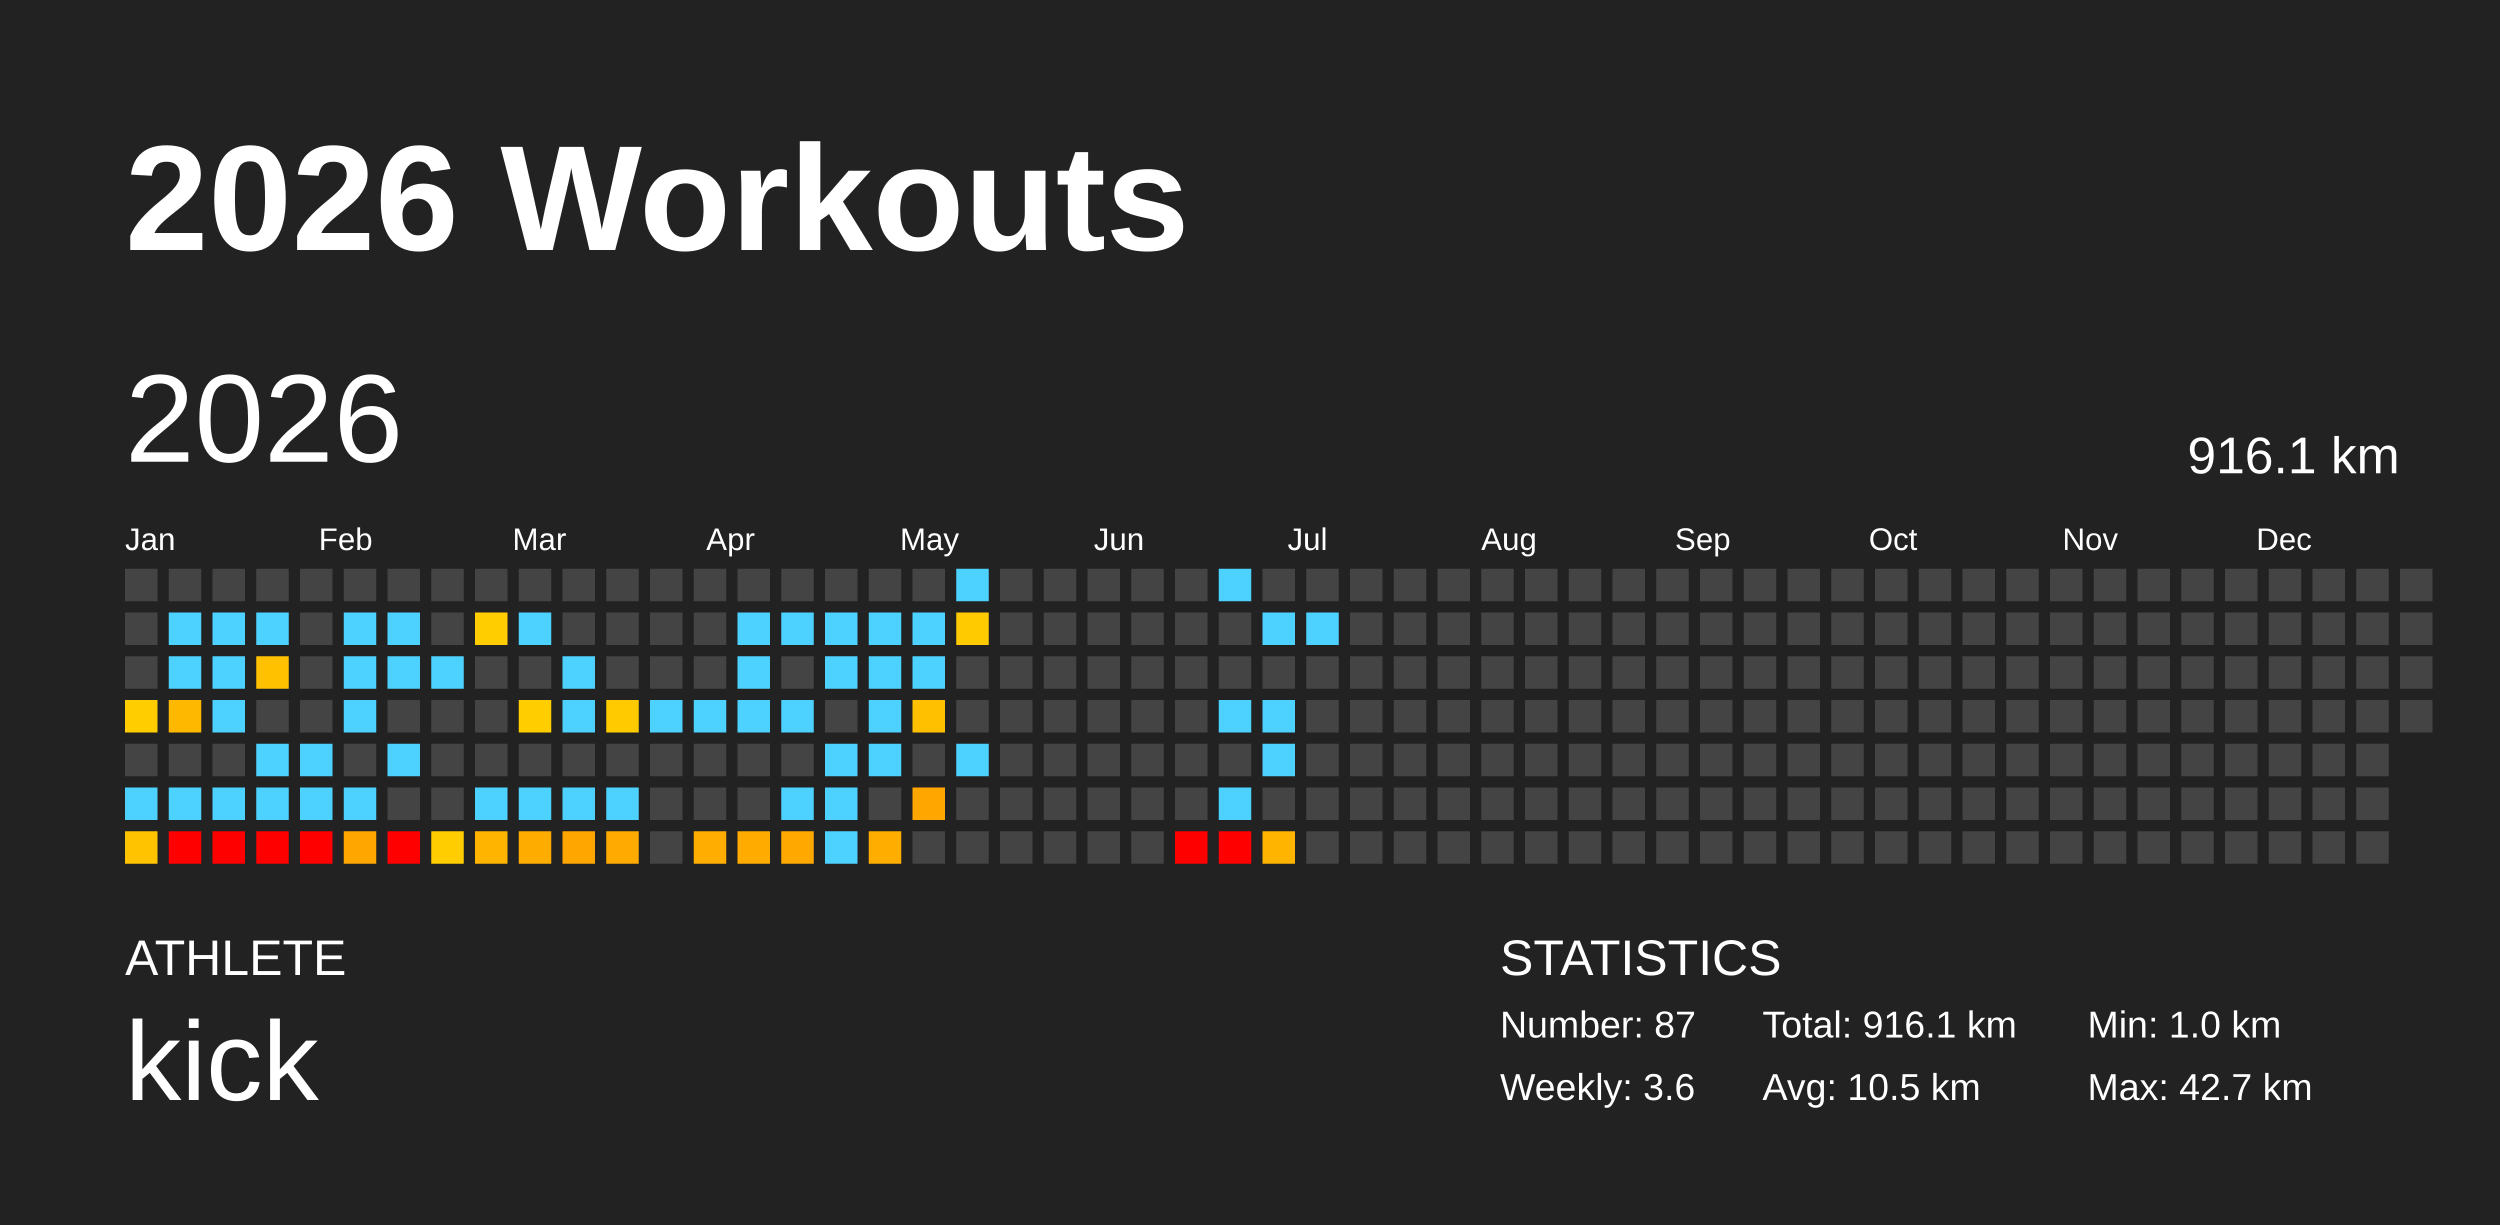
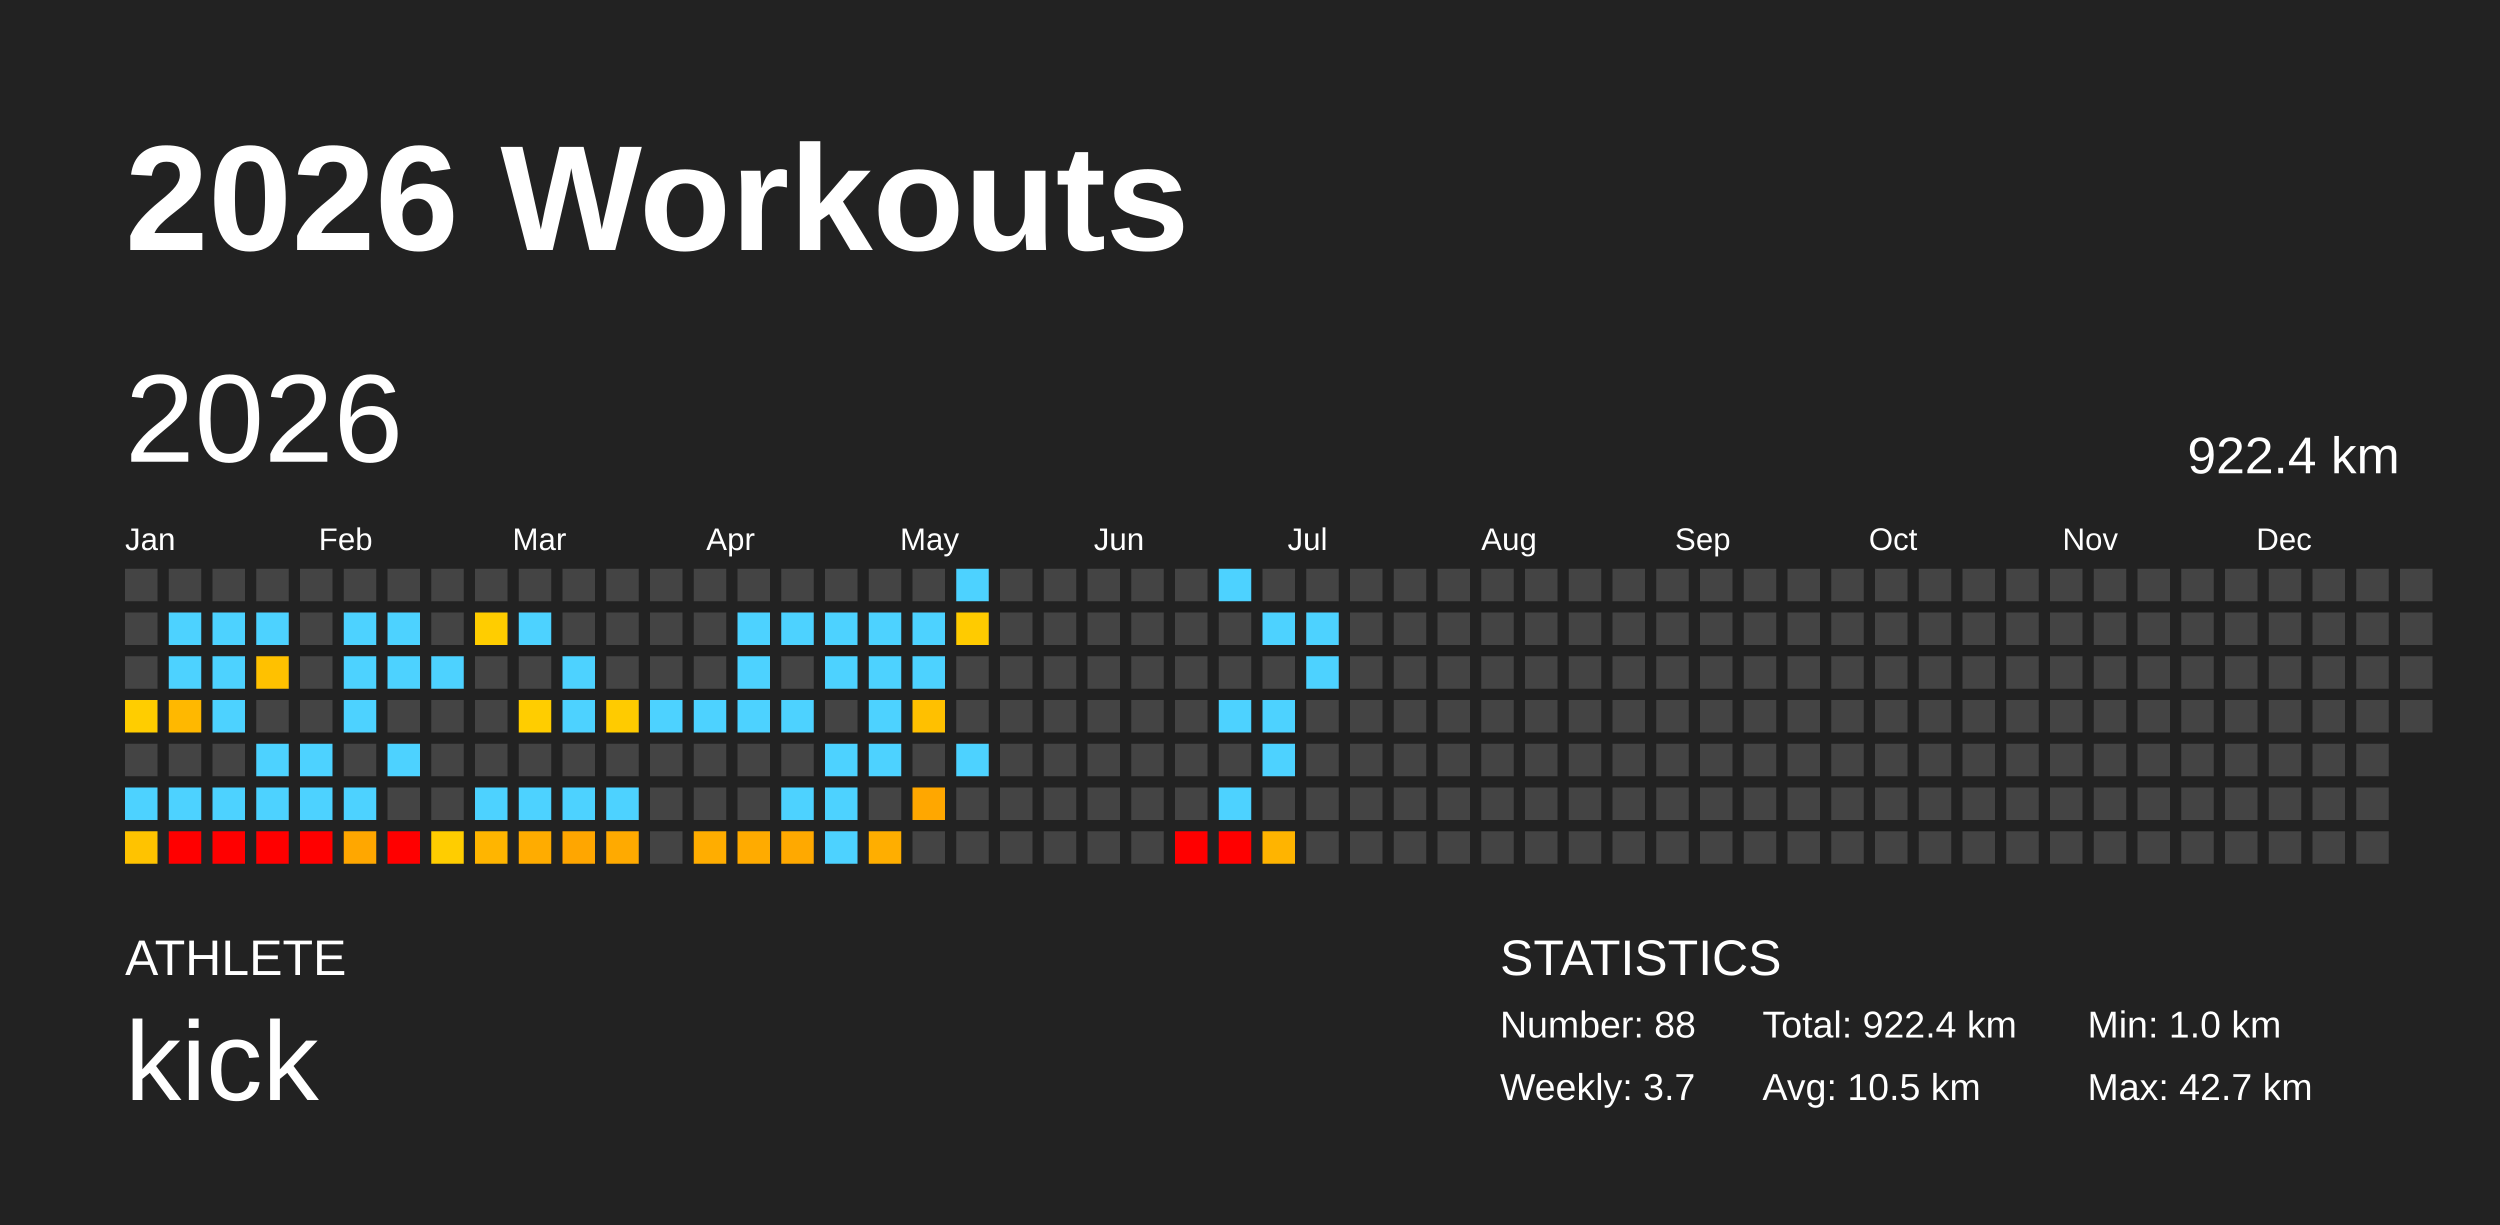
<svg xmlns="http://www.w3.org/2000/svg" baseProfile="full" height="98mm" version="1.1" viewBox="0,0,200,98" width="200mm">
  <defs />
  <rect fill="#222222" height="98" width="200" x="0" y="0" />
  <text fill="#FFFFFF" style="font-size:12px; font-family:Arial; font-weight:bold;" x="10" y="20">2026 Workouts</text>
  <text fill="#FFFFFF" style="font-size:4px; font-family:Arial" x="10" y="78">ATHLETE</text>
  <text fill="#FFFFFF" style="font-size:9px; font-family:Arial" x="10" y="88">kick</text>
  <text fill="#FFFFFF" style="font-size:4px; font-family:Arial" x="120" y="78">STATISTICS</text>
-   <text fill="#FFFFFF" style="font-size:3px; font-family:Arial" x="120" y="83">Number: 87</text>
-   <text fill="#FFFFFF" style="font-size:3px; font-family:Arial" x="120" y="88">Weekly: 3.6</text>
-   <text fill="#FFFFFF" style="font-size:3px; font-family:Arial" x="141" y="83">Total: 916.1 km</text>
+   <text fill="#FFFFFF" style="font-size:3px; font-family:Arial" x="120" y="83">Number: 88</text>
+   <text fill="#FFFFFF" style="font-size:3px; font-family:Arial" x="120" y="88">Weekly: 3.7</text>
+   <text fill="#FFFFFF" style="font-size:3px; font-family:Arial" x="141" y="83">Total: 922.4 km</text>
  <text fill="#FFFFFF" style="font-size:3px; font-family:Arial" x="141" y="88">Avg: 10.5 km</text>
  <text fill="#FFFFFF" style="font-size:3px; font-family:Arial" x="167" y="83">Min: 1.0 km</text>
  <text fill="#FFFFFF" style="font-size:3px; font-family:Arial" x="167" y="88">Max: 42.7 km</text>
  <text dominant-baseline="hanging" fill="#FFFFFF" style="font-size:10.0px; font-family:Arial;" x="10" y="30">2026</text>
-   <text dominant-baseline="hanging" fill="#FFFFFF" style="font-size:4.125px; font-family:Arial;" x="175" y="35">916.1 km</text>
+   <text dominant-baseline="hanging" fill="#FFFFFF" style="font-size:4.125px; font-family:Arial;" x="175" y="35">922.4 km</text>
  <text fill="#FFFFFF" style="font-size:2.5px; font-family:Arial" x="10.0" y="44">Jan</text>
  <text fill="#FFFFFF" style="font-size:2.5px; font-family:Arial" x="25.5" y="44">Feb</text>
  <text fill="#FFFFFF" style="font-size:2.5px; font-family:Arial" x="41.0" y="44">Mar</text>
  <text fill="#FFFFFF" style="font-size:2.5px; font-family:Arial" x="56.5" y="44">Apr</text>
  <text fill="#FFFFFF" style="font-size:2.5px; font-family:Arial" x="72.0" y="44">May</text>
  <text fill="#FFFFFF" style="font-size:2.5px; font-family:Arial" x="87.5" y="44">Jun</text>
  <text fill="#FFFFFF" style="font-size:2.5px; font-family:Arial" x="103.0" y="44">Jul</text>
  <text fill="#FFFFFF" style="font-size:2.5px; font-family:Arial" x="118.5" y="44">Aug</text>
  <text fill="#FFFFFF" style="font-size:2.5px; font-family:Arial" x="134.0" y="44">Sep</text>
  <text fill="#FFFFFF" style="font-size:2.5px; font-family:Arial" x="149.5" y="44">Oct</text>
  <text fill="#FFFFFF" style="font-size:2.5px; font-family:Arial" x="165.0" y="44">Nov</text>
  <text fill="#FFFFFF" style="font-size:2.5px; font-family:Arial" x="180.5" y="44">Dec</text>
  <rect fill="#444444" height="2.6" width="2.6" x="10.0" y="45.5" />
  <rect fill="#444444" height="2.6" width="2.6" x="10.0" y="49.0" />
  <rect fill="#444444" height="2.6" width="2.6" x="10.0" y="52.5" />
  <rect fill="#ffcd00" height="2.6" width="2.6" x="10.0" y="56.0" />
  <rect fill="#444444" height="2.6" width="2.6" x="10.0" y="59.5" />
  <rect fill="#4dd2ff" height="2.6" width="2.6" x="10.0" y="63.0" />
  <rect fill="#ffc300" height="2.6" width="2.6" x="10.0" y="66.5" />
  <rect fill="#444444" height="2.6" width="2.6" x="13.5" y="45.5" />
  <rect fill="#4dd2ff" height="2.6" width="2.6" x="13.5" y="49.0" />
  <rect fill="#4dd2ff" height="2.6" width="2.6" x="13.5" y="52.5" />
  <rect fill="#ffb800" height="2.6" width="2.6" x="13.5" y="56.0" />
  <rect fill="#444444" height="2.6" width="2.6" x="13.5" y="59.5" />
  <rect fill="#4dd2ff" height="2.6" width="2.6" x="13.5" y="63.0" />
  <rect fill="red" height="2.6" width="2.6" x="13.5" y="66.5" />
  <rect fill="#444444" height="2.6" width="2.6" x="17.0" y="45.5" />
  <rect fill="#4dd2ff" height="2.6" width="2.6" x="17.0" y="49.0" />
  <rect fill="#4dd2ff" height="2.6" width="2.6" x="17.0" y="52.5" />
  <rect fill="#4dd2ff" height="2.6" width="2.6" x="17.0" y="56.0" />
  <rect fill="#444444" height="2.6" width="2.6" x="17.0" y="59.5" />
  <rect fill="#4dd2ff" height="2.6" width="2.6" x="17.0" y="63.0" />
  <rect fill="red" height="2.6" width="2.6" x="17.0" y="66.5" />
  <rect fill="#444444" height="2.6" width="2.6" x="20.5" y="45.5" />
  <rect fill="#4dd2ff" height="2.6" width="2.6" x="20.5" y="49.0" />
  <rect fill="#ffc100" height="2.6" width="2.6" x="20.5" y="52.5" />
  <rect fill="#444444" height="2.6" width="2.6" x="20.5" y="56.0" />
  <rect fill="#4dd2ff" height="2.6" width="2.6" x="20.5" y="59.5" />
  <rect fill="#4dd2ff" height="2.6" width="2.6" x="20.5" y="63.0" />
  <rect fill="red" height="2.6" width="2.6" x="20.5" y="66.5" />
  <rect fill="#444444" height="2.6" width="2.6" x="24.0" y="45.5" />
  <rect fill="#444444" height="2.6" width="2.6" x="24.0" y="49.0" />
  <rect fill="#444444" height="2.6" width="2.6" x="24.0" y="52.5" />
  <rect fill="#444444" height="2.6" width="2.6" x="24.0" y="56.0" />
  <rect fill="#4dd2ff" height="2.6" width="2.6" x="24.0" y="59.5" />
  <rect fill="#4dd2ff" height="2.6" width="2.6" x="24.0" y="63.0" />
  <rect fill="red" height="2.6" width="2.6" x="24.0" y="66.5" />
  <rect fill="#444444" height="2.6" width="2.6" x="27.5" y="45.5" />
  <rect fill="#4dd2ff" height="2.6" width="2.6" x="27.5" y="49.0" />
  <rect fill="#4dd2ff" height="2.6" width="2.6" x="27.5" y="52.5" />
  <rect fill="#4dd2ff" height="2.6" width="2.6" x="27.5" y="56.0" />
  <rect fill="#444444" height="2.6" width="2.6" x="27.5" y="59.5" />
  <rect fill="#4dd2ff" height="2.6" width="2.6" x="27.5" y="63.0" />
  <rect fill="#ffa700" height="2.6" width="2.6" x="27.5" y="66.5" />
  <rect fill="#444444" height="2.6" width="2.6" x="31.0" y="45.5" />
  <rect fill="#4dd2ff" height="2.6" width="2.6" x="31.0" y="49.0" />
  <rect fill="#4dd2ff" height="2.6" width="2.6" x="31.0" y="52.5" />
  <rect fill="#444444" height="2.6" width="2.6" x="31.0" y="56.0" />
  <rect fill="#4dd2ff" height="2.6" width="2.6" x="31.0" y="59.5" />
  <rect fill="#444444" height="2.6" width="2.6" x="31.0" y="63.0" />
  <rect fill="red" height="2.6" width="2.6" x="31.0" y="66.5" />
  <rect fill="#444444" height="2.6" width="2.6" x="34.5" y="45.5" />
  <rect fill="#444444" height="2.6" width="2.6" x="34.5" y="49.0" />
  <rect fill="#4dd2ff" height="2.6" width="2.6" x="34.5" y="52.5" />
  <rect fill="#444444" height="2.6" width="2.6" x="34.5" y="56.0" />
  <rect fill="#444444" height="2.6" width="2.6" x="34.5" y="59.5" />
  <rect fill="#444444" height="2.6" width="2.6" x="34.5" y="63.0" />
  <rect fill="#ffcd00" height="2.6" width="2.6" x="34.5" y="66.5" />
  <rect fill="#444444" height="2.6" width="2.6" x="38.0" y="45.5" />
  <rect fill="#ffcd00" height="2.6" width="2.6" x="38.0" y="49.0" />
  <rect fill="#444444" height="2.6" width="2.6" x="38.0" y="52.5" />
  <rect fill="#444444" height="2.6" width="2.6" x="38.0" y="56.0" />
  <rect fill="#444444" height="2.6" width="2.6" x="38.0" y="59.5" />
  <rect fill="#4dd2ff" height="2.6" width="2.6" x="38.0" y="63.0" />
  <rect fill="#ffb500" height="2.6" width="2.6" x="38.0" y="66.5" />
  <rect fill="#444444" height="2.6" width="2.6" x="41.5" y="45.5" />
  <rect fill="#4dd2ff" height="2.6" width="2.6" x="41.5" y="49.0" />
  <rect fill="#444444" height="2.6" width="2.6" x="41.5" y="52.5" />
  <rect fill="#ffcd00" height="2.6" width="2.6" x="41.5" y="56.0" />
  <rect fill="#444444" height="2.6" width="2.6" x="41.5" y="59.5" />
  <rect fill="#4dd2ff" height="2.6" width="2.6" x="41.5" y="63.0" />
  <rect fill="#ffac00" height="2.6" width="2.6" x="41.5" y="66.5" />
  <rect fill="#444444" height="2.6" width="2.6" x="45.0" y="45.5" />
  <rect fill="#444444" height="2.6" width="2.6" x="45.0" y="49.0" />
  <rect fill="#4dd2ff" height="2.6" width="2.6" x="45.0" y="52.5" />
  <rect fill="#4dd2ff" height="2.6" width="2.6" x="45.0" y="56.0" />
  <rect fill="#444444" height="2.6" width="2.6" x="45.0" y="59.5" />
  <rect fill="#4dd2ff" height="2.6" width="2.6" x="45.0" y="63.0" />
  <rect fill="#ffa600" height="2.6" width="2.6" x="45.0" y="66.5" />
  <rect fill="#444444" height="2.6" width="2.6" x="48.5" y="45.5" />
  <rect fill="#444444" height="2.6" width="2.6" x="48.5" y="49.0" />
  <rect fill="#444444" height="2.6" width="2.6" x="48.5" y="52.5" />
  <rect fill="#ffcb00" height="2.6" width="2.6" x="48.5" y="56.0" />
  <rect fill="#444444" height="2.6" width="2.6" x="48.5" y="59.5" />
  <rect fill="#4dd2ff" height="2.6" width="2.6" x="48.5" y="63.0" />
  <rect fill="#ffaa00" height="2.6" width="2.6" x="48.5" y="66.5" />
  <rect fill="#444444" height="2.6" width="2.6" x="52.0" y="45.5" />
  <rect fill="#444444" height="2.6" width="2.6" x="52.0" y="49.0" />
  <rect fill="#444444" height="2.6" width="2.6" x="52.0" y="52.5" />
  <rect fill="#4dd2ff" height="2.6" width="2.6" x="52.0" y="56.0" />
  <rect fill="#444444" height="2.6" width="2.6" x="52.0" y="59.5" />
  <rect fill="#444444" height="2.6" width="2.6" x="52.0" y="63.0" />
  <rect fill="#444444" height="2.6" width="2.6" x="52.0" y="66.5" />
  <rect fill="#444444" height="2.6" width="2.6" x="55.5" y="45.5" />
  <rect fill="#444444" height="2.6" width="2.6" x="55.5" y="49.0" />
  <rect fill="#444444" height="2.6" width="2.6" x="55.5" y="52.5" />
  <rect fill="#4dd2ff" height="2.6" width="2.6" x="55.5" y="56.0" />
  <rect fill="#444444" height="2.6" width="2.6" x="55.5" y="59.5" />
  <rect fill="#444444" height="2.6" width="2.6" x="55.5" y="63.0" />
  <rect fill="#ffad00" height="2.6" width="2.6" x="55.5" y="66.5" />
  <rect fill="#444444" height="2.6" width="2.6" x="59.0" y="45.5" />
  <rect fill="#4dd2ff" height="2.6" width="2.6" x="59.0" y="49.0" />
  <rect fill="#4dd2ff" height="2.6" width="2.6" x="59.0" y="52.5" />
  <rect fill="#4dd2ff" height="2.6" width="2.6" x="59.0" y="56.0" />
  <rect fill="#444444" height="2.6" width="2.6" x="59.0" y="59.5" />
  <rect fill="#444444" height="2.6" width="2.6" x="59.0" y="63.0" />
  <rect fill="#ffab00" height="2.6" width="2.6" x="59.0" y="66.5" />
  <rect fill="#444444" height="2.6" width="2.6" x="62.5" y="45.5" />
  <rect fill="#4dd2ff" height="2.6" width="2.6" x="62.5" y="49.0" />
  <rect fill="#444444" height="2.6" width="2.6" x="62.5" y="52.5" />
  <rect fill="#4dd2ff" height="2.6" width="2.6" x="62.5" y="56.0" />
  <rect fill="#444444" height="2.6" width="2.6" x="62.5" y="59.5" />
  <rect fill="#4dd2ff" height="2.6" width="2.6" x="62.5" y="63.0" />
  <rect fill="#ffa900" height="2.6" width="2.6" x="62.5" y="66.5" />
  <rect fill="#444444" height="2.6" width="2.6" x="66.0" y="45.5" />
  <rect fill="#4dd2ff" height="2.6" width="2.6" x="66.0" y="49.0" />
  <rect fill="#4dd2ff" height="2.6" width="2.6" x="66.0" y="52.5" />
  <rect fill="#444444" height="2.6" width="2.6" x="66.0" y="56.0" />
  <rect fill="#4dd2ff" height="2.6" width="2.6" x="66.0" y="59.5" />
  <rect fill="#4dd2ff" height="2.6" width="2.6" x="66.0" y="63.0" />
  <rect fill="#4dd2ff" height="2.6" width="2.6" x="66.0" y="66.5" />
  <rect fill="#444444" height="2.6" width="2.6" x="69.5" y="45.5" />
  <rect fill="#4dd2ff" height="2.6" width="2.6" x="69.5" y="49.0" />
  <rect fill="#4dd2ff" height="2.6" width="2.6" x="69.5" y="52.5" />
  <rect fill="#4dd2ff" height="2.6" width="2.6" x="69.5" y="56.0" />
  <rect fill="#4dd2ff" height="2.6" width="2.6" x="69.5" y="59.5" />
  <rect fill="#444444" height="2.6" width="2.6" x="69.5" y="63.0" />
  <rect fill="#ffae00" height="2.6" width="2.6" x="69.5" y="66.5" />
  <rect fill="#444444" height="2.6" width="2.6" x="73.0" y="45.5" />
  <rect fill="#4dd2ff" height="2.6" width="2.6" x="73.0" y="49.0" />
  <rect fill="#4dd2ff" height="2.6" width="2.6" x="73.0" y="52.5" />
  <rect fill="#ffc000" height="2.6" width="2.6" x="73.0" y="56.0" />
  <rect fill="#444444" height="2.6" width="2.6" x="73.0" y="59.5" />
  <rect fill="#ffa700" height="2.6" width="2.6" x="73.0" y="63.0" />
  <rect fill="#444444" height="2.6" width="2.6" x="73.0" y="66.5" />
  <rect fill="#4dd2ff" height="2.6" width="2.6" x="76.5" y="45.5" />
  <rect fill="#ffcb00" height="2.6" width="2.6" x="76.5" y="49.0" />
  <rect fill="#444444" height="2.6" width="2.6" x="76.5" y="52.5" />
  <rect fill="#444444" height="2.6" width="2.6" x="76.5" y="56.0" />
  <rect fill="#4dd2ff" height="2.6" width="2.6" x="76.5" y="59.5" />
  <rect fill="#444444" height="2.6" width="2.6" x="76.5" y="63.0" />
  <rect fill="#444444" height="2.6" width="2.6" x="76.5" y="66.5" />
  <rect fill="#444444" height="2.6" width="2.6" x="80.0" y="45.5" />
  <rect fill="#444444" height="2.6" width="2.6" x="80.0" y="49.0" />
  <rect fill="#444444" height="2.6" width="2.6" x="80.0" y="52.5" />
  <rect fill="#444444" height="2.6" width="2.6" x="80.0" y="56.0" />
  <rect fill="#444444" height="2.6" width="2.6" x="80.0" y="59.5" />
  <rect fill="#444444" height="2.6" width="2.6" x="80.0" y="63.0" />
  <rect fill="#444444" height="2.6" width="2.6" x="80.0" y="66.5" />
  <rect fill="#444444" height="2.6" width="2.6" x="83.5" y="45.5" />
  <rect fill="#444444" height="2.6" width="2.6" x="83.5" y="49.0" />
  <rect fill="#444444" height="2.6" width="2.6" x="83.5" y="52.5" />
  <rect fill="#444444" height="2.6" width="2.6" x="83.5" y="56.0" />
  <rect fill="#444444" height="2.6" width="2.6" x="83.5" y="59.5" />
  <rect fill="#444444" height="2.6" width="2.6" x="83.5" y="63.0" />
  <rect fill="#444444" height="2.6" width="2.6" x="83.5" y="66.5" />
  <rect fill="#444444" height="2.6" width="2.6" x="87.0" y="45.5" />
  <rect fill="#444444" height="2.6" width="2.6" x="87.0" y="49.0" />
  <rect fill="#444444" height="2.6" width="2.6" x="87.0" y="52.5" />
  <rect fill="#444444" height="2.6" width="2.6" x="87.0" y="56.0" />
  <rect fill="#444444" height="2.6" width="2.6" x="87.0" y="59.5" />
  <rect fill="#444444" height="2.6" width="2.6" x="87.0" y="63.0" />
  <rect fill="#444444" height="2.6" width="2.6" x="87.0" y="66.5" />
  <rect fill="#444444" height="2.6" width="2.6" x="90.5" y="45.5" />
  <rect fill="#444444" height="2.6" width="2.6" x="90.5" y="49.0" />
  <rect fill="#444444" height="2.6" width="2.6" x="90.5" y="52.5" />
  <rect fill="#444444" height="2.6" width="2.6" x="90.5" y="56.0" />
  <rect fill="#444444" height="2.6" width="2.6" x="90.5" y="59.5" />
  <rect fill="#444444" height="2.6" width="2.6" x="90.5" y="63.0" />
  <rect fill="#444444" height="2.6" width="2.6" x="90.5" y="66.5" />
  <rect fill="#444444" height="2.6" width="2.6" x="94.0" y="45.5" />
  <rect fill="#444444" height="2.6" width="2.6" x="94.0" y="49.0" />
  <rect fill="#444444" height="2.6" width="2.6" x="94.0" y="52.5" />
  <rect fill="#444444" height="2.6" width="2.6" x="94.0" y="56.0" />
  <rect fill="#444444" height="2.6" width="2.6" x="94.0" y="59.5" />
  <rect fill="#444444" height="2.6" width="2.6" x="94.0" y="63.0" />
  <rect fill="red" height="2.6" width="2.6" x="94.0" y="66.5" />
  <rect fill="#4dd2ff" height="2.6" width="2.6" x="97.5" y="45.5" />
  <rect fill="#444444" height="2.6" width="2.6" x="97.5" y="49.0" />
  <rect fill="#444444" height="2.6" width="2.6" x="97.5" y="52.5" />
  <rect fill="#4dd2ff" height="2.6" width="2.6" x="97.5" y="56.0" />
  <rect fill="#444444" height="2.6" width="2.6" x="97.5" y="59.5" />
  <rect fill="#4dd2ff" height="2.6" width="2.6" x="97.5" y="63.0" />
  <rect fill="red" height="2.6" width="2.6" x="97.5" y="66.5" />
  <rect fill="#444444" height="2.6" width="2.6" x="101.0" y="45.5" />
  <rect fill="#4dd2ff" height="2.6" width="2.6" x="101.0" y="49.0" />
  <rect fill="#444444" height="2.6" width="2.6" x="101.0" y="52.5" />
  <rect fill="#4dd2ff" height="2.6" width="2.6" x="101.0" y="56.0" />
  <rect fill="#4dd2ff" height="2.6" width="2.6" x="101.0" y="59.5" />
  <rect fill="#444444" height="2.6" width="2.6" x="101.0" y="63.0" />
  <rect fill="#ffb400" height="2.6" width="2.6" x="101.0" y="66.5" />
  <rect fill="#444444" height="2.6" width="2.6" x="104.5" y="45.5" />
  <rect fill="#4dd2ff" height="2.6" width="2.6" x="104.5" y="49.0" />
-   <rect fill="#444444" height="2.6" width="2.6" x="104.5" y="52.5" />
+   <rect fill="#4dd2ff" height="2.6" width="2.6" x="104.5" y="52.5" />
  <rect fill="#444444" height="2.6" width="2.6" x="104.5" y="56.0" />
  <rect fill="#444444" height="2.6" width="2.6" x="104.5" y="59.5" />
  <rect fill="#444444" height="2.6" width="2.6" x="104.5" y="63.0" />
  <rect fill="#444444" height="2.6" width="2.6" x="104.5" y="66.5" />
  <rect fill="#444444" height="2.6" width="2.6" x="108.0" y="45.5" />
  <rect fill="#444444" height="2.6" width="2.6" x="108.0" y="49.0" />
  <rect fill="#444444" height="2.6" width="2.6" x="108.0" y="52.5" />
  <rect fill="#444444" height="2.6" width="2.6" x="108.0" y="56.0" />
  <rect fill="#444444" height="2.6" width="2.6" x="108.0" y="59.5" />
  <rect fill="#444444" height="2.6" width="2.6" x="108.0" y="63.0" />
  <rect fill="#444444" height="2.6" width="2.6" x="108.0" y="66.5" />
  <rect fill="#444444" height="2.6" width="2.6" x="111.5" y="45.5" />
  <rect fill="#444444" height="2.6" width="2.6" x="111.5" y="49.0" />
  <rect fill="#444444" height="2.6" width="2.6" x="111.5" y="52.5" />
  <rect fill="#444444" height="2.6" width="2.6" x="111.5" y="56.0" />
  <rect fill="#444444" height="2.6" width="2.6" x="111.5" y="59.5" />
  <rect fill="#444444" height="2.6" width="2.6" x="111.5" y="63.0" />
  <rect fill="#444444" height="2.6" width="2.6" x="111.5" y="66.5" />
  <rect fill="#444444" height="2.6" width="2.6" x="115.0" y="45.5" />
  <rect fill="#444444" height="2.6" width="2.6" x="115.0" y="49.0" />
  <rect fill="#444444" height="2.6" width="2.6" x="115.0" y="52.5" />
  <rect fill="#444444" height="2.6" width="2.6" x="115.0" y="56.0" />
  <rect fill="#444444" height="2.6" width="2.6" x="115.0" y="59.5" />
  <rect fill="#444444" height="2.6" width="2.6" x="115.0" y="63.0" />
  <rect fill="#444444" height="2.6" width="2.6" x="115.0" y="66.5" />
  <rect fill="#444444" height="2.6" width="2.6" x="118.5" y="45.5" />
  <rect fill="#444444" height="2.6" width="2.6" x="118.5" y="49.0" />
  <rect fill="#444444" height="2.6" width="2.6" x="118.5" y="52.5" />
  <rect fill="#444444" height="2.6" width="2.6" x="118.5" y="56.0" />
  <rect fill="#444444" height="2.6" width="2.6" x="118.5" y="59.5" />
  <rect fill="#444444" height="2.6" width="2.6" x="118.5" y="63.0" />
  <rect fill="#444444" height="2.6" width="2.6" x="118.5" y="66.5" />
  <rect fill="#444444" height="2.6" width="2.6" x="122.0" y="45.5" />
  <rect fill="#444444" height="2.6" width="2.6" x="122.0" y="49.0" />
  <rect fill="#444444" height="2.6" width="2.6" x="122.0" y="52.5" />
  <rect fill="#444444" height="2.6" width="2.6" x="122.0" y="56.0" />
  <rect fill="#444444" height="2.6" width="2.6" x="122.0" y="59.5" />
  <rect fill="#444444" height="2.6" width="2.6" x="122.0" y="63.0" />
  <rect fill="#444444" height="2.6" width="2.6" x="122.0" y="66.5" />
  <rect fill="#444444" height="2.6" width="2.6" x="125.5" y="45.5" />
  <rect fill="#444444" height="2.6" width="2.6" x="125.5" y="49.0" />
  <rect fill="#444444" height="2.6" width="2.6" x="125.5" y="52.5" />
  <rect fill="#444444" height="2.6" width="2.6" x="125.5" y="56.0" />
  <rect fill="#444444" height="2.6" width="2.6" x="125.5" y="59.5" />
  <rect fill="#444444" height="2.6" width="2.6" x="125.5" y="63.0" />
  <rect fill="#444444" height="2.6" width="2.6" x="125.5" y="66.5" />
  <rect fill="#444444" height="2.6" width="2.6" x="129.0" y="45.5" />
  <rect fill="#444444" height="2.6" width="2.6" x="129.0" y="49.0" />
  <rect fill="#444444" height="2.6" width="2.6" x="129.0" y="52.5" />
  <rect fill="#444444" height="2.6" width="2.6" x="129.0" y="56.0" />
  <rect fill="#444444" height="2.6" width="2.6" x="129.0" y="59.5" />
  <rect fill="#444444" height="2.6" width="2.6" x="129.0" y="63.0" />
  <rect fill="#444444" height="2.6" width="2.6" x="129.0" y="66.5" />
  <rect fill="#444444" height="2.6" width="2.6" x="132.5" y="45.5" />
  <rect fill="#444444" height="2.6" width="2.6" x="132.5" y="49.0" />
  <rect fill="#444444" height="2.6" width="2.6" x="132.5" y="52.5" />
  <rect fill="#444444" height="2.6" width="2.6" x="132.5" y="56.0" />
  <rect fill="#444444" height="2.6" width="2.6" x="132.5" y="59.5" />
  <rect fill="#444444" height="2.6" width="2.6" x="132.5" y="63.0" />
  <rect fill="#444444" height="2.6" width="2.6" x="132.5" y="66.5" />
  <rect fill="#444444" height="2.6" width="2.6" x="136.0" y="45.5" />
  <rect fill="#444444" height="2.6" width="2.6" x="136.0" y="49.0" />
  <rect fill="#444444" height="2.6" width="2.6" x="136.0" y="52.5" />
  <rect fill="#444444" height="2.6" width="2.6" x="136.0" y="56.0" />
  <rect fill="#444444" height="2.6" width="2.6" x="136.0" y="59.5" />
  <rect fill="#444444" height="2.6" width="2.6" x="136.0" y="63.0" />
  <rect fill="#444444" height="2.6" width="2.6" x="136.0" y="66.5" />
  <rect fill="#444444" height="2.6" width="2.6" x="139.5" y="45.5" />
  <rect fill="#444444" height="2.6" width="2.6" x="139.5" y="49.0" />
  <rect fill="#444444" height="2.6" width="2.6" x="139.5" y="52.5" />
  <rect fill="#444444" height="2.6" width="2.6" x="139.5" y="56.0" />
  <rect fill="#444444" height="2.6" width="2.6" x="139.5" y="59.5" />
  <rect fill="#444444" height="2.6" width="2.6" x="139.5" y="63.0" />
  <rect fill="#444444" height="2.6" width="2.6" x="139.5" y="66.5" />
  <rect fill="#444444" height="2.6" width="2.6" x="143.0" y="45.5" />
  <rect fill="#444444" height="2.6" width="2.6" x="143.0" y="49.0" />
  <rect fill="#444444" height="2.6" width="2.6" x="143.0" y="52.5" />
  <rect fill="#444444" height="2.6" width="2.6" x="143.0" y="56.0" />
  <rect fill="#444444" height="2.6" width="2.6" x="143.0" y="59.5" />
  <rect fill="#444444" height="2.6" width="2.6" x="143.0" y="63.0" />
  <rect fill="#444444" height="2.6" width="2.6" x="143.0" y="66.5" />
  <rect fill="#444444" height="2.6" width="2.6" x="146.5" y="45.5" />
  <rect fill="#444444" height="2.6" width="2.6" x="146.5" y="49.0" />
  <rect fill="#444444" height="2.6" width="2.6" x="146.5" y="52.5" />
  <rect fill="#444444" height="2.6" width="2.6" x="146.5" y="56.0" />
  <rect fill="#444444" height="2.6" width="2.6" x="146.5" y="59.5" />
  <rect fill="#444444" height="2.6" width="2.6" x="146.5" y="63.0" />
  <rect fill="#444444" height="2.6" width="2.6" x="146.5" y="66.5" />
  <rect fill="#444444" height="2.6" width="2.6" x="150.0" y="45.5" />
  <rect fill="#444444" height="2.6" width="2.6" x="150.0" y="49.0" />
  <rect fill="#444444" height="2.6" width="2.6" x="150.0" y="52.5" />
  <rect fill="#444444" height="2.6" width="2.6" x="150.0" y="56.0" />
  <rect fill="#444444" height="2.6" width="2.6" x="150.0" y="59.5" />
  <rect fill="#444444" height="2.6" width="2.6" x="150.0" y="63.0" />
  <rect fill="#444444" height="2.6" width="2.6" x="150.0" y="66.5" />
  <rect fill="#444444" height="2.6" width="2.6" x="153.5" y="45.5" />
  <rect fill="#444444" height="2.6" width="2.6" x="153.5" y="49.0" />
  <rect fill="#444444" height="2.6" width="2.6" x="153.5" y="52.5" />
  <rect fill="#444444" height="2.6" width="2.6" x="153.5" y="56.0" />
  <rect fill="#444444" height="2.6" width="2.6" x="153.5" y="59.5" />
  <rect fill="#444444" height="2.6" width="2.6" x="153.5" y="63.0" />
  <rect fill="#444444" height="2.6" width="2.6" x="153.5" y="66.5" />
  <rect fill="#444444" height="2.6" width="2.6" x="157.0" y="45.5" />
  <rect fill="#444444" height="2.6" width="2.6" x="157.0" y="49.0" />
  <rect fill="#444444" height="2.6" width="2.6" x="157.0" y="52.5" />
  <rect fill="#444444" height="2.6" width="2.6" x="157.0" y="56.0" />
  <rect fill="#444444" height="2.6" width="2.6" x="157.0" y="59.5" />
  <rect fill="#444444" height="2.6" width="2.6" x="157.0" y="63.0" />
  <rect fill="#444444" height="2.6" width="2.6" x="157.0" y="66.5" />
  <rect fill="#444444" height="2.6" width="2.6" x="160.5" y="45.5" />
  <rect fill="#444444" height="2.6" width="2.6" x="160.5" y="49.0" />
  <rect fill="#444444" height="2.6" width="2.6" x="160.5" y="52.5" />
  <rect fill="#444444" height="2.6" width="2.6" x="160.5" y="56.0" />
  <rect fill="#444444" height="2.6" width="2.6" x="160.5" y="59.5" />
  <rect fill="#444444" height="2.6" width="2.6" x="160.5" y="63.0" />
  <rect fill="#444444" height="2.6" width="2.6" x="160.5" y="66.5" />
  <rect fill="#444444" height="2.6" width="2.6" x="164.0" y="45.5" />
  <rect fill="#444444" height="2.6" width="2.6" x="164.0" y="49.0" />
  <rect fill="#444444" height="2.6" width="2.6" x="164.0" y="52.5" />
  <rect fill="#444444" height="2.6" width="2.6" x="164.0" y="56.0" />
  <rect fill="#444444" height="2.6" width="2.6" x="164.0" y="59.5" />
  <rect fill="#444444" height="2.6" width="2.6" x="164.0" y="63.0" />
  <rect fill="#444444" height="2.6" width="2.6" x="164.0" y="66.5" />
  <rect fill="#444444" height="2.6" width="2.6" x="167.5" y="45.5" />
  <rect fill="#444444" height="2.6" width="2.6" x="167.5" y="49.0" />
  <rect fill="#444444" height="2.6" width="2.6" x="167.5" y="52.5" />
  <rect fill="#444444" height="2.6" width="2.6" x="167.5" y="56.0" />
  <rect fill="#444444" height="2.6" width="2.6" x="167.5" y="59.5" />
  <rect fill="#444444" height="2.6" width="2.6" x="167.5" y="63.0" />
  <rect fill="#444444" height="2.6" width="2.6" x="167.5" y="66.5" />
  <rect fill="#444444" height="2.6" width="2.6" x="171.0" y="45.5" />
  <rect fill="#444444" height="2.6" width="2.6" x="171.0" y="49.0" />
  <rect fill="#444444" height="2.6" width="2.6" x="171.0" y="52.5" />
  <rect fill="#444444" height="2.6" width="2.6" x="171.0" y="56.0" />
  <rect fill="#444444" height="2.6" width="2.6" x="171.0" y="59.5" />
  <rect fill="#444444" height="2.6" width="2.6" x="171.0" y="63.0" />
  <rect fill="#444444" height="2.6" width="2.6" x="171.0" y="66.5" />
  <rect fill="#444444" height="2.6" width="2.6" x="174.5" y="45.5" />
  <rect fill="#444444" height="2.6" width="2.6" x="174.5" y="49.0" />
  <rect fill="#444444" height="2.6" width="2.6" x="174.5" y="52.5" />
  <rect fill="#444444" height="2.6" width="2.6" x="174.5" y="56.0" />
  <rect fill="#444444" height="2.6" width="2.6" x="174.5" y="59.5" />
  <rect fill="#444444" height="2.6" width="2.6" x="174.5" y="63.0" />
  <rect fill="#444444" height="2.6" width="2.6" x="174.5" y="66.5" />
  <rect fill="#444444" height="2.6" width="2.6" x="178.0" y="45.5" />
  <rect fill="#444444" height="2.6" width="2.6" x="178.0" y="49.0" />
  <rect fill="#444444" height="2.6" width="2.6" x="178.0" y="52.5" />
  <rect fill="#444444" height="2.6" width="2.6" x="178.0" y="56.0" />
  <rect fill="#444444" height="2.6" width="2.6" x="178.0" y="59.5" />
  <rect fill="#444444" height="2.6" width="2.6" x="178.0" y="63.0" />
  <rect fill="#444444" height="2.6" width="2.6" x="178.0" y="66.5" />
  <rect fill="#444444" height="2.6" width="2.6" x="181.5" y="45.5" />
  <rect fill="#444444" height="2.6" width="2.6" x="181.5" y="49.0" />
  <rect fill="#444444" height="2.6" width="2.6" x="181.5" y="52.5" />
  <rect fill="#444444" height="2.6" width="2.6" x="181.5" y="56.0" />
  <rect fill="#444444" height="2.6" width="2.6" x="181.5" y="59.5" />
  <rect fill="#444444" height="2.6" width="2.6" x="181.5" y="63.0" />
  <rect fill="#444444" height="2.6" width="2.6" x="181.5" y="66.5" />
  <rect fill="#444444" height="2.6" width="2.6" x="185.0" y="45.5" />
  <rect fill="#444444" height="2.6" width="2.6" x="185.0" y="49.0" />
  <rect fill="#444444" height="2.6" width="2.6" x="185.0" y="52.5" />
  <rect fill="#444444" height="2.6" width="2.6" x="185.0" y="56.0" />
  <rect fill="#444444" height="2.6" width="2.6" x="185.0" y="59.5" />
  <rect fill="#444444" height="2.6" width="2.6" x="185.0" y="63.0" />
  <rect fill="#444444" height="2.6" width="2.6" x="185.0" y="66.5" />
  <rect fill="#444444" height="2.6" width="2.6" x="188.5" y="45.5" />
  <rect fill="#444444" height="2.6" width="2.6" x="188.5" y="49.0" />
  <rect fill="#444444" height="2.6" width="2.6" x="188.5" y="52.5" />
  <rect fill="#444444" height="2.6" width="2.6" x="188.5" y="56.0" />
  <rect fill="#444444" height="2.6" width="2.6" x="188.5" y="59.5" />
  <rect fill="#444444" height="2.6" width="2.6" x="188.5" y="63.0" />
  <rect fill="#444444" height="2.6" width="2.6" x="188.5" y="66.5" />
  <rect fill="#444444" height="2.6" width="2.6" x="192.0" y="45.5" />
  <rect fill="#444444" height="2.6" width="2.6" x="192.0" y="49.0" />
  <rect fill="#444444" height="2.6" width="2.6" x="192.0" y="52.5" />
  <rect fill="#444444" height="2.6" width="2.6" x="192.0" y="56.0" />
</svg>
